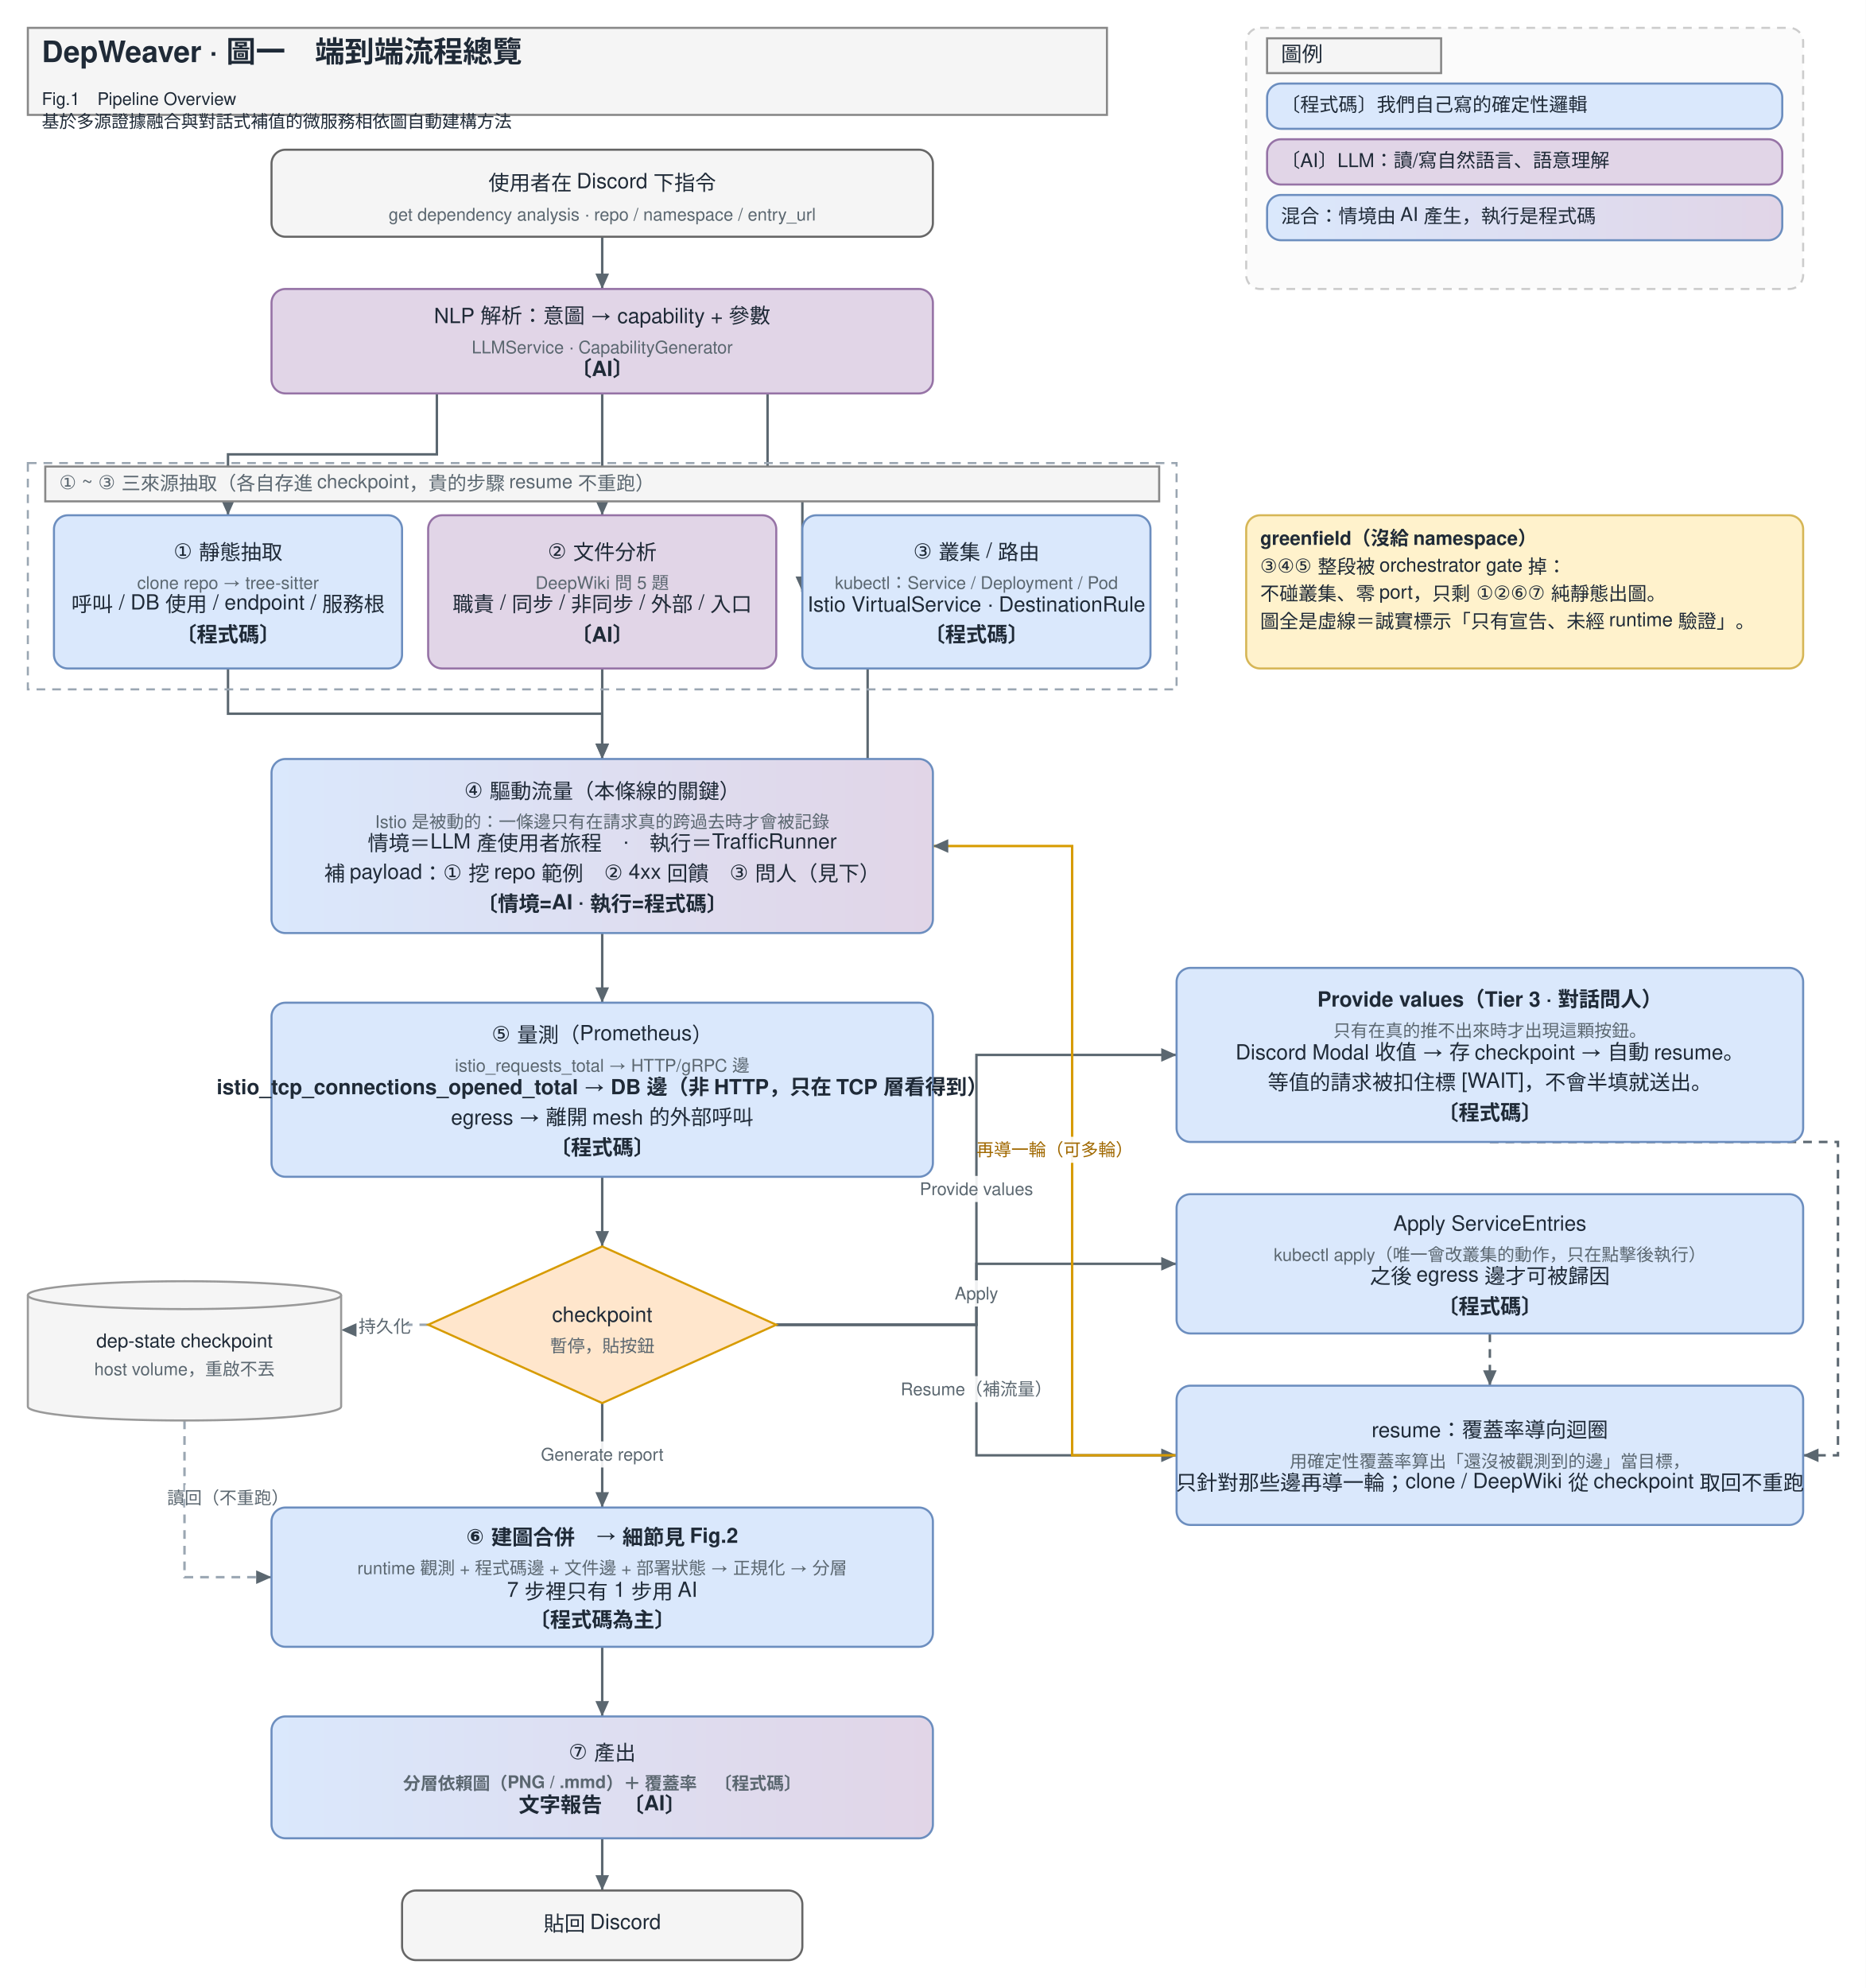
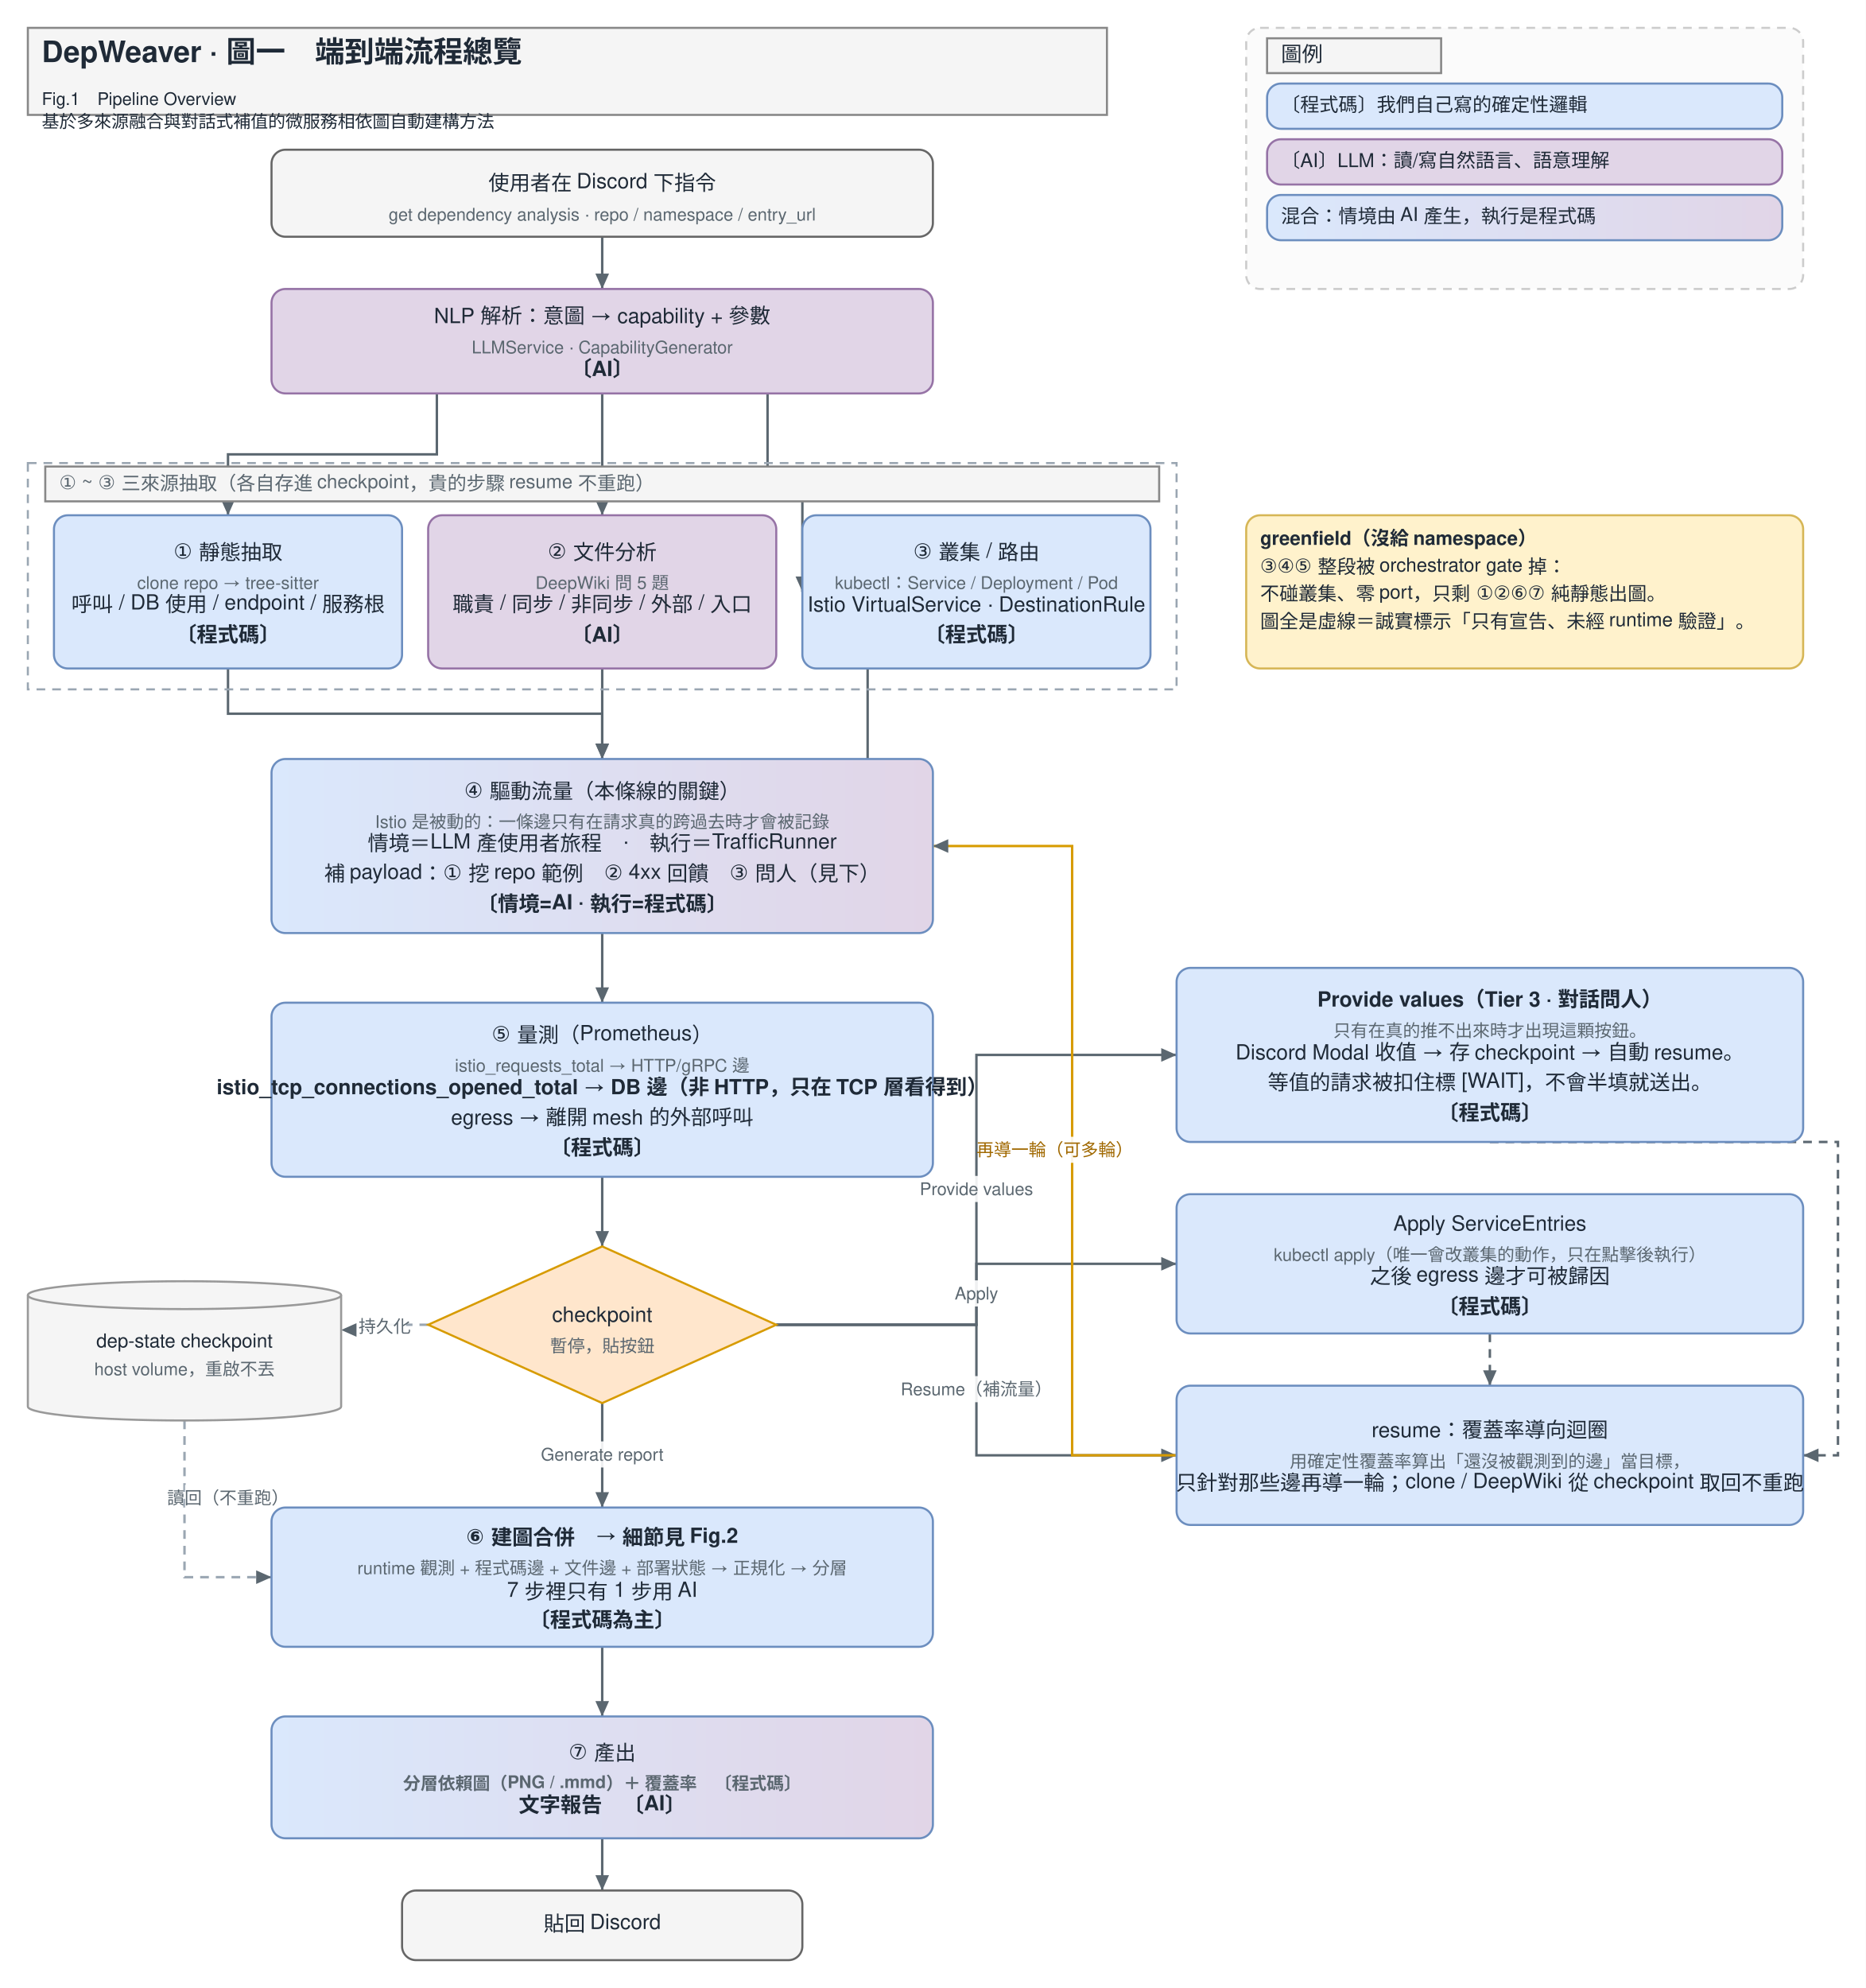
<svg xmlns="http://www.w3.org/2000/svg" viewBox="0 0 1072 1142" width="100%" role="img" aria-label="DepWeaver 流程圖">
  <defs>
    <marker id="a" viewBox="0 0 10 10" refX="9" refY="5" markerWidth="7" markerHeight="7" orient="auto-start-reverse">
      <path d="M0,1 L9,5 L0,9 z" fill="#5b6770" />
    </marker>
    <linearGradient id="g0" x1="0" y1="0" x2="1" y2="0">
      <stop offset="0" stop-color="#dae8fc" />
      <stop offset="1" stop-color="#e1d5e7" />
    </linearGradient>
  </defs>
  <rect width="1072" height="1142" fill="#ffffff" />
  <path d="M 346.0 136.0 L 346.0 166.0" fill="none" stroke="#5b6770" stroke-width="1.4" marker-end="url(#a)" />
  <path d="M 346.0 226.0 L 346.0 296.0" fill="none" stroke="#5b6770" stroke-width="1.4" marker-end="url(#a)" />
  <path d="M 251.0 226.0 L 251.0 261.0 L 131.0 261.0 L 131.0 296.0" fill="none" stroke="#5b6770" stroke-width="1.4" marker-end="url(#a)" />
  <path d="M 441.0 226.0 L 441.0 283.0 L 461.0 283.0 L 461.0 340.0" fill="none" stroke="#5b6770" stroke-width="1.4" marker-end="url(#a)" />
  <path d="M 346.0 384.0 L 346.0 436.0" fill="none" stroke="#5b6770" stroke-width="1.4" marker-end="url(#a)" />
  <path d="M 131.0 384.0 L 131.0 410.0 L 346.0 410.0 L 346.0 436.0" fill="none" stroke="#5b6770" stroke-width="1.4" marker-end="url(#a)" />
  <path d="M 461.0 340.0 L 498.5 340.0 L 498.5 486.0 L 536.0 486.0" fill="none" stroke="#5b6770" stroke-width="1.4" marker-end="url(#a)" />
  <path d="M 346.0 536.0 L 346.0 576.0" fill="none" stroke="#5b6770" stroke-width="1.4" marker-end="url(#a)" />
  <path d="M 346.0 676.0 L 346.0 716.0" fill="none" stroke="#5b6770" stroke-width="1.4" marker-end="url(#a)" />
  <path d="M 446.0 761.0 L 561.0 761.0 L 561.0 606.0 L 676.0 606.0" fill="none" stroke="#5b6770" stroke-width="1.4" marker-end="url(#a)" />
  <rect x="514.6" y="675.5" width="92.8" height="15" fill="#ffffff" opacity=".9" />
  <text x="561.0" y="686.5" font-size="10" fill="#5b6770" text-anchor="middle" font-family="Helvetica, Arial, sans-serif">Provide values</text>
  <path d="M 446.0 761.0 L 561.0 761.0 L 561.0 726.0 L 676.0 726.0" fill="none" stroke="#5b6770" stroke-width="1.4" marker-end="url(#a)" />
  <rect x="542.5" y="735.5" width="37.0" height="15" fill="#ffffff" opacity=".9" />
  <text x="561.0" y="746.5" font-size="10" fill="#5b6770" text-anchor="middle" font-family="Helvetica, Arial, sans-serif">Apply</text>
  <path d="M 446.0 761.0 L 561.0 761.0 L 561.0 836.0 L 676.0 836.0" fill="none" stroke="#5b6770" stroke-width="1.4" marker-end="url(#a)" />
  <rect x="523.9" y="790.5" width="74.2" height="15" fill="#ffffff" opacity=".9" />
  <text x="561.0" y="801.5" font-size="10" fill="#5b6770" text-anchor="middle" font-family="Helvetica, Arial, sans-serif">Resume（補流量）</text>
  <path d="M 856.0 656.0 L 1056.0 656.0 L 1056.0 676.0 L 1056.0 676.0 L 1056.0 836.0 L 1036.0 836.0" fill="none" stroke="#5b6770" stroke-width="1.4" stroke-dasharray="5 4" marker-end="url(#a)" />
  <path d="M 856.0 766.0 L 856.0 796.0" fill="none" stroke="#5b6770" stroke-width="1.4" stroke-dasharray="5 4" marker-end="url(#a)" />
  <path d="M 676.0 836.0 L 616.0 836.0 L 616.0 836.0 L 616.0 836.0 L 616.0 486.0 L 536.0 486.0" fill="none" stroke="#d79b00" stroke-width="1.4" marker-end="url(#a)" />
  <rect x="575.1" y="653.0" width="61.8" height="15" fill="#ffffff" opacity=".9" />
  <text x="606.0" y="664.0" font-size="10" fill="#a06800" text-anchor="middle" font-family="Helvetica, Arial, sans-serif">再導一輪（可多輪）</text>
  <path d="M 346.0 806.0 L 346.0 866.0" fill="none" stroke="#5b6770" stroke-width="1.4" marker-end="url(#a)" />
  <rect x="296.5" y="828.0" width="99.0" height="15" fill="#ffffff" opacity=".9" />
  <text x="346.0" y="839.0" font-size="10" fill="#5b6770" text-anchor="middle" font-family="Helvetica, Arial, sans-serif">Generate report</text>
  <path d="M 346.0 946.0 L 346.0 986.0" fill="none" stroke="#5b6770" stroke-width="1.4" marker-end="url(#a)" />
  <path d="M 346.0 1056.0 L 346.0 1086.0" fill="none" stroke="#5b6770" stroke-width="1.4" marker-end="url(#a)" />
  <path d="M 246.0 761.0 L 221.0 761.0 L 221.0 764.0 L 196.0 764.0" fill="none" stroke="#9aa6b2" stroke-width="1.4" stroke-dasharray="5 4" marker-end="url(#a)" />
  <rect x="208.7" y="754.5" width="24.6" height="15" fill="#ffffff" opacity=".9" />
  <text x="221.0" y="765.5" font-size="10" fill="#5b6770" text-anchor="middle" font-family="Helvetica, Arial, sans-serif">持久化</text>
  <path d="M 106.0 816.0 L 106.0 816.0 L 106.0 906.0 L 156.0 906.0" fill="none" stroke="#9aa6b2" stroke-width="1.4" stroke-dasharray="5 4" marker-end="url(#a)" />
  <rect x="106.3" y="853.0" width="49.4" height="15" fill="#ffffff" opacity=".9" />
  <text x="131.0" y="864.0" font-size="10" fill="#5b6770" text-anchor="middle" font-family="Helvetica, Arial, sans-serif">讀回（不重跑）</text>
  <rect x="16.0" y="16.0" width="620.0" height="50.0" rx="0" fill="#f5f5f5" stroke="#888888" stroke-width="1.2" />
  <text x="24.0" y="35.7" font-size="17.0" font-weight="700" fill="#1f2a37" text-anchor="start" font-family="Helvetica, Arial, sans-serif">DepWeaver · 圖一　端到端流程總覽</text>
  <text x="24.0" y="60.3" font-size="10" font-weight="400" fill="#1f2a37" text-anchor="start" font-family="Helvetica, Arial, sans-serif">Fig.1　Pipeline Overview</text>
-   <text x="24.0" y="73.3" font-size="10" font-weight="400" fill="#1f2a37" text-anchor="start" font-family="Helvetica, Arial, sans-serif">基於多源證據融合與對話式補值的微服務相依圖自動建構方法</text>
+   <text x="24.0" y="73.3" font-size="10" font-weight="400" fill="#1f2a37" text-anchor="start" font-family="Helvetica, Arial, sans-serif">基於多來源融合與對話式補值的微服務相依圖自動建構方法</text>
  <rect x="716.0" y="16.0" width="320.0" height="150.0" rx="8" fill="#fbfbfb" stroke="#cccccc" stroke-width="1.2" stroke-dasharray="5 4" />
  <rect x="728.0" y="22.0" width="100.0" height="20.0" rx="0" fill="#f5f5f5" stroke="#888888" stroke-width="1.2" />
  <text x="736.0" y="35.3" font-size="12.0" font-weight="400" fill="#1f2a37" text-anchor="start" font-family="Helvetica, Arial, sans-serif">圖例</text>
  <rect x="728.0" y="48.0" width="296.0" height="26.0" rx="8" fill="#dae8fc" stroke="#6c8ebf" stroke-width="1.2" />
  <text x="736.0" y="64.0" font-size="11.0" font-weight="400" fill="#1f2a37" text-anchor="start" font-family="Helvetica, Arial, sans-serif">〔程式碼〕我們自己寫的確定性邏輯</text>
  <rect x="728.0" y="80.0" width="296.0" height="26.0" rx="8" fill="#e1d5e7" stroke="#9673a6" stroke-width="1.2" />
  <text x="736.0" y="96.0" font-size="11.0" font-weight="400" fill="#1f2a37" text-anchor="start" font-family="Helvetica, Arial, sans-serif">〔AI〕LLM：讀/寫自然語言、語意理解</text>
  <rect x="728.0" y="112.0" width="296.0" height="26.0" rx="8" fill="url(#g0)" stroke="#6c8ebf" stroke-width="1.2" />
  <text x="736.0" y="128.0" font-size="11.0" font-weight="400" fill="#1f2a37" text-anchor="start" font-family="Helvetica, Arial, sans-serif">混合：情境由 AI 產生，執行是程式碼</text>
  <rect x="156.0" y="86.0" width="380.0" height="50.0" rx="8" fill="#f5f5f5" stroke="#666666" stroke-width="1.2" />
  <text x="346.0" y="109.3" font-size="12.0" font-weight="400" fill="#1f2a37" text-anchor="middle" font-family="Helvetica, Arial, sans-serif">使用者在 Discord 下指令</text>
  <text x="346.0" y="126.7" font-size="10" font-weight="400" fill="#5b6770" text-anchor="middle" font-family="Helvetica, Arial, sans-serif">get dependency analysis · repo / namespace / entry_url</text>
  <rect x="156.0" y="166.0" width="380.0" height="60.0" rx="8" fill="#e1d5e7" stroke="#9673a6" stroke-width="1.2" />
  <text x="346.0" y="185.6" font-size="12.0" font-weight="400" fill="#1f2a37" text-anchor="middle" font-family="Helvetica, Arial, sans-serif">NLP 解析：意圖 → capability + 參數</text>
  <text x="346.0" y="203.0" font-size="10" font-weight="400" fill="#5b6770" text-anchor="middle" font-family="Helvetica, Arial, sans-serif">LLMService · CapabilityGenerator</text>
  <text x="346.0" y="216.0" font-size="12.0" font-weight="700" fill="#1f2a37" text-anchor="middle" font-family="Helvetica, Arial, sans-serif">〔AI〕</text>
  <rect x="16.0" y="266.0" width="660.0" height="130.0" rx="0" fill="none" stroke="#9aa6b2" stroke-width="1.2" stroke-dasharray="5 4" />
  <rect x="26.0" y="268.0" width="640.0" height="20.0" rx="0" fill="#f5f5f5" stroke="#888888" stroke-width="1.2" />
  <text x="34.0" y="281.0" font-size="11.0" font-weight="400" fill="#5b6770" text-anchor="start" font-family="Helvetica, Arial, sans-serif">① ~ ③ 三來源抽取（各自存進 checkpoint，貴的步驟 resume 不重跑）</text>
  <rect x="31.0" y="296.0" width="200.0" height="88.0" rx="8" fill="#dae8fc" stroke="#6c8ebf" stroke-width="1.2" />
  <text x="131.0" y="320.9" font-size="12.0" font-weight="400" fill="#1f2a37" text-anchor="middle" font-family="Helvetica, Arial, sans-serif">① 靜態抽取</text>
  <text x="131.0" y="338.3" font-size="10" font-weight="400" fill="#5b6770" text-anchor="middle" font-family="Helvetica, Arial, sans-serif">clone repo → tree-sitter</text>
  <text x="131.0" y="351.3" font-size="12.0" font-weight="400" fill="#1f2a37" text-anchor="middle" font-family="Helvetica, Arial, sans-serif">呼叫 / DB 使用 / endpoint / 服務根</text>
  <text x="131.0" y="368.7" font-size="12.0" font-weight="700" fill="#1f2a37" text-anchor="middle" font-family="Helvetica, Arial, sans-serif">〔程式碼〕</text>
  <rect x="246.0" y="296.0" width="200.0" height="88.0" rx="8" fill="#e1d5e7" stroke="#9673a6" stroke-width="1.2" />
  <text x="346.0" y="320.9" font-size="12.0" font-weight="400" fill="#1f2a37" text-anchor="middle" font-family="Helvetica, Arial, sans-serif">② 文件分析</text>
  <text x="346.0" y="338.3" font-size="10" font-weight="400" fill="#5b6770" text-anchor="middle" font-family="Helvetica, Arial, sans-serif">DeepWiki 問 5 題</text>
  <text x="346.0" y="351.3" font-size="12.0" font-weight="400" fill="#1f2a37" text-anchor="middle" font-family="Helvetica, Arial, sans-serif">職責 / 同步 / 非同步 / 外部 / 入口</text>
  <text x="346.0" y="368.7" font-size="12.0" font-weight="700" fill="#1f2a37" text-anchor="middle" font-family="Helvetica, Arial, sans-serif">〔AI〕</text>
  <rect x="461.0" y="296.0" width="200.0" height="88.0" rx="8" fill="#dae8fc" stroke="#6c8ebf" stroke-width="1.2" />
  <text x="561.0" y="320.9" font-size="12.0" font-weight="400" fill="#1f2a37" text-anchor="middle" font-family="Helvetica, Arial, sans-serif">③ 叢集 / 路由</text>
  <text x="561.0" y="338.3" font-size="10" font-weight="400" fill="#5b6770" text-anchor="middle" font-family="Helvetica, Arial, sans-serif">kubectl：Service / Deployment / Pod</text>
  <text x="561.0" y="351.3" font-size="12.0" font-weight="400" fill="#1f2a37" text-anchor="middle" font-family="Helvetica, Arial, sans-serif">Istio VirtualService · DestinationRule</text>
  <text x="561.0" y="368.7" font-size="12.0" font-weight="700" fill="#1f2a37" text-anchor="middle" font-family="Helvetica, Arial, sans-serif">〔程式碼〕</text>
  <rect x="716.0" y="296.0" width="320.0" height="88.0" rx="8" fill="#fff2cc" stroke="#d6b656" stroke-width="1.2" />
  <text x="724.0" y="313.0" font-size="11.0" font-weight="700" fill="#1f2a37" text-anchor="start" font-family="Helvetica, Arial, sans-serif">greenfield（沒給 namespace）</text>
  <text x="724.0" y="328.9" font-size="11.0" font-weight="400" fill="#1f2a37" text-anchor="start" font-family="Helvetica, Arial, sans-serif">③④⑤ 整段被 orchestrator gate 掉：</text>
  <text x="724.0" y="344.9" font-size="11.0" font-weight="400" fill="#1f2a37" text-anchor="start" font-family="Helvetica, Arial, sans-serif">不碰叢集、零 port，只剩 ①②⑥⑦ 純靜態出圖。</text>
  <text x="724.0" y="360.8" font-size="11.0" font-weight="400" fill="#1f2a37" text-anchor="start" font-family="Helvetica, Arial, sans-serif">圖全是虛線＝誠實標示「只有宣告、未經 runtime 驗證」。</text>
  <rect x="156.0" y="436.0" width="380.0" height="100.0" rx="8" fill="url(#g0)" stroke="#6c8ebf" stroke-width="1.2" />
  <text x="346.0" y="458.2" font-size="12.0" font-weight="400" fill="#1f2a37" text-anchor="middle" font-family="Helvetica, Arial, sans-serif">④ 驅動流量（本條線的關鍵）</text>
  <text x="346.0" y="475.6" font-size="10" font-weight="400" fill="#5b6770" text-anchor="middle" font-family="Helvetica, Arial, sans-serif">Istio 是被動的：一條邊只有在請求真的跨過去時才會被記錄</text>
  <text x="346.0" y="488.6" font-size="12.0" font-weight="400" fill="#1f2a37" text-anchor="middle" font-family="Helvetica, Arial, sans-serif">情境＝LLM 產使用者旅程　·　執行＝TrafficRunner</text>
  <text x="346.0" y="506.0" font-size="12.0" font-weight="400" fill="#1f2a37" text-anchor="middle" font-family="Helvetica, Arial, sans-serif">補 payload：① 挖 repo 範例　② 4xx 回饋　③ 問人（見下）</text>
  <text x="346.0" y="523.4" font-size="12.0" font-weight="700" fill="#1f2a37" text-anchor="middle" font-family="Helvetica, Arial, sans-serif">〔情境=AI · 執行=程式碼〕</text>
  <rect x="156.0" y="576.0" width="380.0" height="100.0" rx="8" fill="#dae8fc" stroke="#6c8ebf" stroke-width="1.2" />
  <text x="346.0" y="598.2" font-size="12.0" font-weight="400" fill="#1f2a37" text-anchor="middle" font-family="Helvetica, Arial, sans-serif">⑤ 量測（Prometheus）</text>
  <text x="346.0" y="615.6" font-size="10" font-weight="400" fill="#5b6770" text-anchor="middle" font-family="Helvetica, Arial, sans-serif">istio_requests_total → HTTP/gRPC 邊</text>
  <text x="346.0" y="628.6" font-size="12.0" font-weight="700" fill="#1f2a37" text-anchor="middle" font-family="Helvetica, Arial, sans-serif">istio_tcp_connections_opened_total → DB 邊（非 HTTP，只在 TCP 層看得到）</text>
  <text x="346.0" y="646.0" font-size="12.0" font-weight="400" fill="#1f2a37" text-anchor="middle" font-family="Helvetica, Arial, sans-serif">egress → 離開 mesh 的外部呼叫</text>
  <text x="346.0" y="663.4" font-size="12.0" font-weight="700" fill="#1f2a37" text-anchor="middle" font-family="Helvetica, Arial, sans-serif">〔程式碼〕</text>
  <path d="M 346.0 716.0 L 446.0 761.0 L 346.0 806.0 L 246.0 761.0 z" fill="#ffe6cc" stroke="#d79b00" stroke-width="1.2" />
  <text x="346.0" y="759.3" font-size="12.0" font-weight="400" fill="#1f2a37" text-anchor="middle" font-family="Helvetica, Arial, sans-serif">checkpoint</text>
  <text x="346.0" y="776.7" font-size="10" font-weight="400" fill="#5b6770" text-anchor="middle" font-family="Helvetica, Arial, sans-serif">暫停，貼按鈕</text>
  <rect x="676.0" y="556.0" width="360.0" height="100.0" rx="8" fill="#dae8fc" stroke="#6c8ebf" stroke-width="1.2" />
  <text x="856.0" y="578.2" font-size="12.0" font-weight="700" fill="#1f2a37" text-anchor="middle" font-family="Helvetica, Arial, sans-serif">Provide values（Tier 3 · 對話問人）</text>
  <text x="856.0" y="595.6" font-size="10" font-weight="400" fill="#5b6770" text-anchor="middle" font-family="Helvetica, Arial, sans-serif">只有在真的推不出來時才出現這顆按鈕。</text>
  <text x="856.0" y="608.6" font-size="12.0" font-weight="400" fill="#1f2a37" text-anchor="middle" font-family="Helvetica, Arial, sans-serif">Discord Modal 收值 → 存 checkpoint → 自動 resume。</text>
  <text x="856.0" y="626.0" font-size="12.0" font-weight="400" fill="#1f2a37" text-anchor="middle" font-family="Helvetica, Arial, sans-serif">等值的請求被扣住標 [WAIT]，不會半填就送出。</text>
  <text x="856.0" y="643.4" font-size="12.0" font-weight="700" fill="#1f2a37" text-anchor="middle" font-family="Helvetica, Arial, sans-serif">〔程式碼〕</text>
  <rect x="676.0" y="686.0" width="360.0" height="80.0" rx="8" fill="#dae8fc" stroke="#6c8ebf" stroke-width="1.2" />
  <text x="856.0" y="706.9" font-size="12.0" font-weight="400" fill="#1f2a37" text-anchor="middle" font-family="Helvetica, Arial, sans-serif">Apply ServiceEntries</text>
  <text x="856.0" y="724.3" font-size="10" font-weight="400" fill="#5b6770" text-anchor="middle" font-family="Helvetica, Arial, sans-serif">kubectl apply（唯一會改叢集的動作，只在點擊後執行）</text>
  <text x="856.0" y="737.3" font-size="12.0" font-weight="400" fill="#1f2a37" text-anchor="middle" font-family="Helvetica, Arial, sans-serif">之後 egress 邊才可被歸因</text>
  <text x="856.0" y="754.7" font-size="12.0" font-weight="700" fill="#1f2a37" text-anchor="middle" font-family="Helvetica, Arial, sans-serif">〔程式碼〕</text>
  <rect x="676.0" y="796.0" width="360.0" height="80.0" rx="8" fill="#dae8fc" stroke="#6c8ebf" stroke-width="1.2" />
  <text x="856.0" y="825.6" font-size="12.0" font-weight="400" fill="#1f2a37" text-anchor="middle" font-family="Helvetica, Arial, sans-serif">resume：覆蓋率導向迴圈</text>
  <text x="856.0" y="843.0" font-size="10" font-weight="400" fill="#5b6770" text-anchor="middle" font-family="Helvetica, Arial, sans-serif">用確定性覆蓋率算出「還沒被觀測到的邊」當目標，</text>
  <text x="856.0" y="856.0" font-size="12.0" font-weight="400" fill="#1f2a37" text-anchor="middle" font-family="Helvetica, Arial, sans-serif">只針對那些邊再導一輪；clone / DeepWiki 從 checkpoint 取回不重跑</text>
  <rect x="156.0" y="866.0" width="380.0" height="80.0" rx="8" fill="#dae8fc" stroke="#6c8ebf" stroke-width="1.2" />
  <text x="346.0" y="886.9" font-size="12.0" font-weight="700" fill="#1f2a37" text-anchor="middle" font-family="Helvetica, Arial, sans-serif">⑥ 建圖合併　→ 細節見 Fig.2</text>
  <text x="346.0" y="904.3" font-size="10" font-weight="400" fill="#5b6770" text-anchor="middle" font-family="Helvetica, Arial, sans-serif">runtime 觀測 + 程式碼邊 + 文件邊 + 部署狀態 → 正規化 → 分層</text>
  <text x="346.0" y="917.3" font-size="12.0" font-weight="400" fill="#1f2a37" text-anchor="middle" font-family="Helvetica, Arial, sans-serif">7 步裡只有 1 步用 AI</text>
  <text x="346.0" y="934.7" font-size="12.0" font-weight="700" fill="#1f2a37" text-anchor="middle" font-family="Helvetica, Arial, sans-serif">〔程式碼為主〕</text>
  <rect x="156.0" y="986.0" width="380.0" height="70.0" rx="8" fill="url(#g0)" stroke="#6c8ebf" stroke-width="1.2" />
  <text x="346.0" y="1010.6" font-size="12.0" font-weight="400" fill="#1f2a37" text-anchor="middle" font-family="Helvetica, Arial, sans-serif">⑦ 產出</text>
  <text x="346.0" y="1028.0" font-size="10" font-weight="700" fill="#5b6770" text-anchor="middle" font-family="Helvetica, Arial, sans-serif">分層依賴圖（PNG / .mmd）＋ 覆蓋率　〔程式碼〕</text>
  <text x="346.0" y="1041.0" font-size="12.0" font-weight="700" fill="#1f2a37" text-anchor="middle" font-family="Helvetica, Arial, sans-serif">文字報告　〔AI〕</text>
  <rect x="231.0" y="1086.0" width="230.0" height="40.0" rx="8" fill="#f5f5f5" stroke="#666666" stroke-width="1.2" />
  <text x="346.0" y="1109.3" font-size="12.0" font-weight="400" fill="#1f2a37" text-anchor="middle" font-family="Helvetica, Arial, sans-serif">貼回 Discord</text>
  <path d="M 16.0 744.0 a 90.0 8 0 0 1 180.0 0 v 64.0 a 90.0 8 0 0 1 -180.0 0 z" fill="#f5f5f5" stroke="#999999" stroke-width="1.2" />
  <path d="M 16.0 744.0 a 90.0 8 0 0 0 180.0 0" fill="none" stroke="#999999" stroke-width="1.2" />
  <text x="106.0" y="774.0" font-size="11.0" font-weight="400" fill="#1f2a37" text-anchor="middle" font-family="Helvetica, Arial, sans-serif">dep-state checkpoint</text>
  <text x="106.0" y="790.0" font-size="10" font-weight="400" fill="#5b6770" text-anchor="middle" font-family="Helvetica, Arial, sans-serif">host volume，重啟不丟</text>
</svg>
